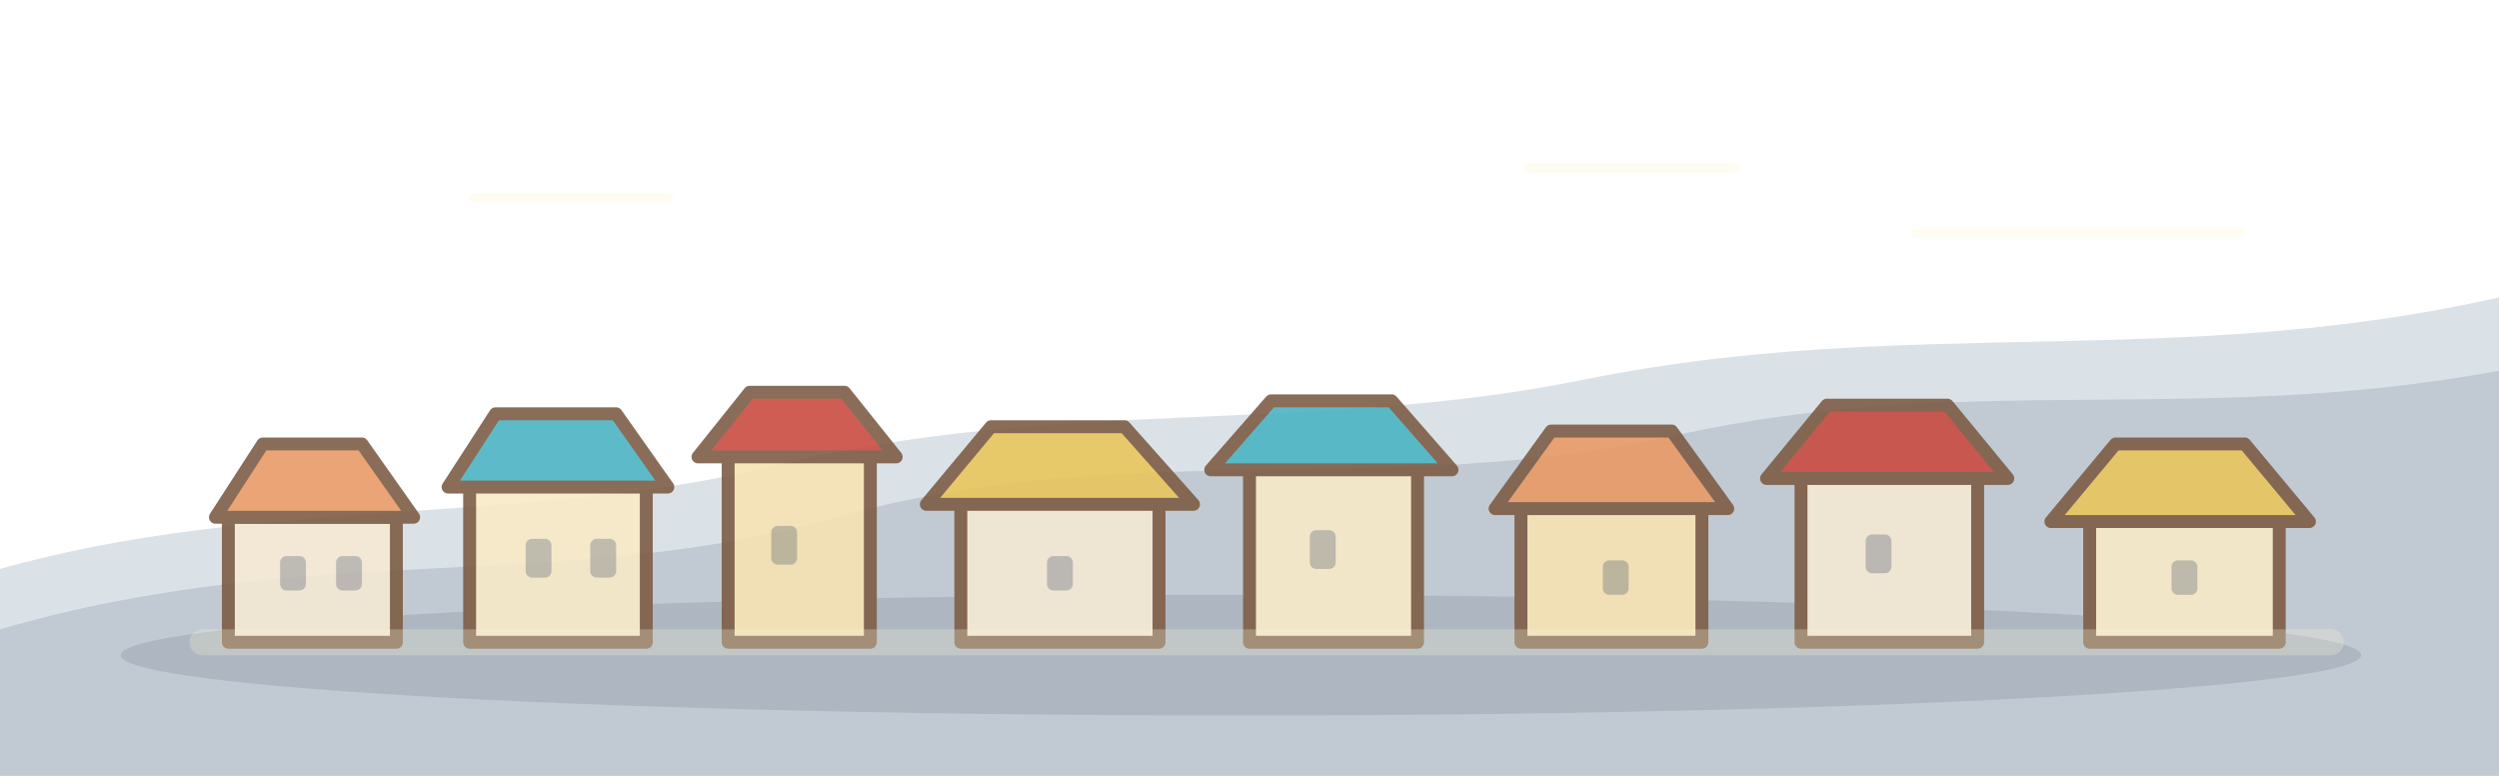
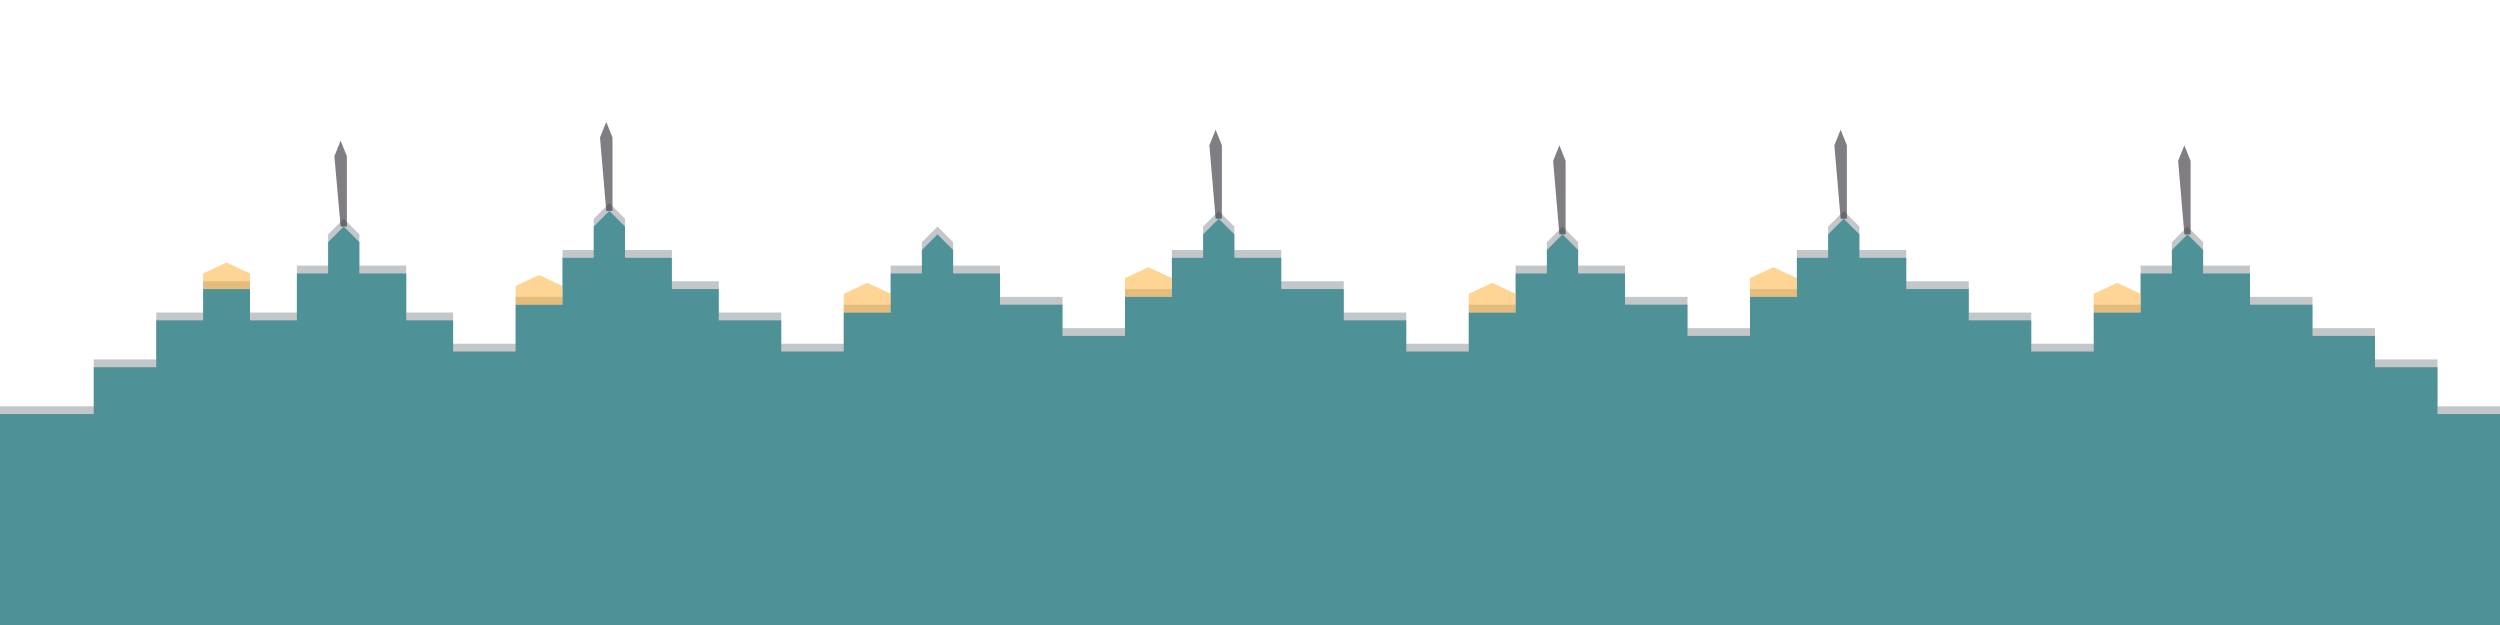
- <svg xmlns="http://www.w3.org/2000/svg" width="1160" height="360" viewBox="0 0 1160 360">
-   <path d="M0 264 C120 230 246 244 360 216 C490 184 608 202 736 176 C884 146 1010 172 1160 138 V360 H0Z" fill="#355d78" opacity=".18" />
-   <path d="M0 292 C144 250 262 276 388 240 C526 202 644 232 778 202 C912 172 1020 198 1160 172 V360 H0Z" fill="#20344f" opacity=".14" />
-   <g transform="translate(72 128)" opacity=".88">
-     <ellipse cx="504" cy="176" rx="520" ry="28" fill="#1a2a3a" opacity=".13" />
-     <g stroke="#7a5a42" stroke-width="6" stroke-linejoin="round">
-       <path d="M34 112 H112 V170 H34Z" fill="#f5e8d3" />
-       <path d="M50 78 H96 L120 112 H28Z" fill="#e89863" />
-       <path d="M146 96 H228 V170 H146Z" fill="#f8e9c6" />
-       <path d="M158 64 H214 L238 98 H136Z" fill="#47b2c2" />
-       <path d="M266 82 H332 V170 H266Z" fill="#f7e3b2" />
-       <path d="M276 54 H320 L344 84 H252Z" fill="#c9473d" />
-       <path d="M374 104 H466 V170 H374Z" fill="#f5e8d3" />
-       <path d="M388 70 H450 L482 106 H358Z" fill="#e8c55a" />
-       <path d="M508 88 H586 V170 H508Z" fill="#f8e9c6" />
-       <path d="M518 58 H574 L602 90 H490Z" fill="#47b2c2" />
-       <path d="M634 106 H718 V170 H634Z" fill="#f7e3b2" />
-       <path d="M648 72 H704 L730 108 H622Z" fill="#e89863" />
-       <path d="M764 92 H846 V170 H764Z" fill="#f5e8d3" />
-       <path d="M776 60 H832 L860 94 H748Z" fill="#c9473d" />
-       <path d="M898 112 H986 V170 H898Z" fill="#f8e9c6" />
-       <path d="M910 78 H970 L1000 114 H880Z" fill="#e8c55a" />
-     </g>
-     <g fill="#20344f" opacity=".28">
-       <rect x="58" y="130" width="12" height="16" rx="3" />
-       <rect x="84" y="130" width="12" height="16" rx="3" />
-       <rect x="172" y="122" width="12" height="18" rx="3" />
-       <rect x="202" y="122" width="12" height="18" rx="3" />
-       <rect x="286" y="116" width="12" height="18" rx="3" />
-       <rect x="414" y="130" width="12" height="16" rx="3" />
-       <rect x="536" y="118" width="12" height="18" rx="3" />
-       <rect x="672" y="132" width="12" height="16" rx="3" />
-       <rect x="794" y="120" width="12" height="18" rx="3" />
-       <rect x="936" y="132" width="12" height="16" rx="3" />
-     </g>
-     <path d="M22 170 H1010" stroke="#fff8d9" stroke-width="12" stroke-linecap="round" opacity=".28" />
-   </g>
-   <g stroke="#fff8d9" stroke-width="5" stroke-linecap="round" opacity=".36">
-     <path d="M220 92 H310" />
-     <path d="M710 78 H806" />
-     <path d="M890 108 H1040" />
-   </g>
+ <svg xmlns="http://www.w3.org/2000/svg" width="1600" height="400" viewBox="0 0 1600 400">
+   <path d="M 0 400 L 0 260 L 60 260 L 60 230 L 100 230 L 100 200 L 130 200 L 130 180 L 160 180 L 160 200 L 190 200 L 190 170 L 210 170 L 210 150 L 220 140 L 230 150 L 230 170 L 260 170 L 260 200 L 290 200 L 290 220 L 330 220 L 330 190 L 360 190 L 360 160 L 380 160 L 380 140 L 390 130 L 400 140 L 400 160 L 430 160 L 430 180 L 460 180 L 460 200 L 500 200 L 500 220 L 540 220 L 540 195 L 570 195 L 570 170 L 590 170 L 590 155 L 600 145 L 610 155 L 610 170 L 640 170 L 640 190 L 680 190 L 680 210 L 720 210 L 720 185 L 750 185 L 750 160 L 770 160 L 770 145 L 780 135 L 790 145 L 790 160 L 820 160 L 820 180 L 860 180 L 860 200 L 900 200 L 900 220 L 940 220 L 940 195 L 970 195 L 970 170 L 990 170 L 990 155 L 1000 145 L 1010 155 L 1010 170 L 1040 170 L 1040 190 L 1080 190 L 1080 210 L 1120 210 L 1120 185 L 1150 185 L 1150 160 L 1170 160 L 1170 145 L 1180 135 L 1190 145 L 1190 160 L 1220 160 L 1220 180 L 1260 180 L 1260 200 L 1300 200 L 1300 220 L 1340 220 L 1340 195 L 1370 195 L 1370 170 L 1390 170 L 1390 155 L 1400 145 L 1410 155 L 1410 170 L 1440 170 L 1440 190 L 1480 190 L 1480 210 L 1520 210 L 1520 230 L 1560 230 L 1560 260 L 1600 260 L 1600 400 Z" fill="#10202d" opacity="0.25" />
+   <path d="M 0 400 L 0 265 L 60 265 L 60 235 L 100 235 L 100 205 L 130 205 L 130 185 L 160 185 L 160 205 L 190 205 L 190 175 L 210 175 L 210 155 L 220 145 L 230 155 L 230 175 L 260 175 L 260 205 L 290 205 L 290 225 L 330 225 L 330 195 L 360 195 L 360 165 L 380 165 L 380 145 L 390 135 L 400 145 L 400 165 L 430 165 L 430 185 L 460 185 L 460 205 L 500 205 L 500 225 L 540 225 L 540 200 L 570 200 L 570 175 L 590 175 L 590 160 L 600 150 L 610 160 L 610 175 L 640 175 L 640 195 L 680 195 L 680 215 L 720 215 L 720 190 L 750 190 L 750 165 L 770 165 L 770 150 L 780 140 L 790 150 L 790 165 L 820 165 L 820 185 L 860 185 L 860 205 L 900 205 L 900 225 L 940 225 L 940 200 L 970 200 L 970 175 L 990 175 L 990 160 L 1000 150 L 1010 160 L 1010 175 L 1040 175 L 1040 195 L 1080 195 L 1080 215 L 1120 215 L 1120 190 L 1150 190 L 1150 165 L 1170 165 L 1170 150 L 1180 140 L 1190 150 L 1190 165 L 1220 165 L 1220 185 L 1260 185 L 1260 205 L 1300 205 L 1300 225 L 1340 225 L 1340 200 L 1370 200 L 1370 175 L 1390 175 L 1390 160 L 1400 150 L 1410 160 L 1410 175 L 1440 175 L 1440 195 L 1480 195 L 1480 215 L 1520 215 L 1520 235 L 1560 235 L 1560 265 L 1600 265 L 1600 400 Z" fill="#067078" opacity="0.62" />
+   <path d="M 218 145 L 214 100 L 216 95 L 218 90 L 220 95 L 222 100 L 222 145 Z M 388 135 L 384 88 L 386 83 L 388 78 L 390 83 L 392 88 L 392 135 Z M 778 140 L 774 93 L 776 88 L 778 83 L 780 88 L 782 93 L 782 140 Z M 998 150 L 994 103 L 996 98 L 998 93 L 1000 98 L 1002 103 L 1002 150 Z M 1178 140 L 1174 93 L 1176 88 L 1178 83 L 1180 88 L 1182 93 L 1182 140 Z M 1398 150 L 1394 103 L 1396 98 L 1398 93 L 1400 98 L 1402 103 L 1402 150 Z" fill="#2B2730" opacity="0.60" />
+   <path d="M 130 185 L 160 185 L 160 175 L 145 168 L 130 175 Z M 330 195 L 360 195 L 360 183 L 345 176 L 330 183 Z M 540 200 L 570 200 L 570 188 L 555 181 L 540 188 Z M 720 190 L 750 190 L 750 178 L 735 171 L 720 178 Z M 940 200 L 970 200 L 970 188 L 955 181 L 940 188 Z M 1120 190 L 1150 190 L 1150 178 L 1135 171 L 1120 178 Z M 1340 200 L 1370 200 L 1370 188 L 1355 181 L 1340 188 Z" fill="#FFB340" opacity="0.55" />
</svg>
